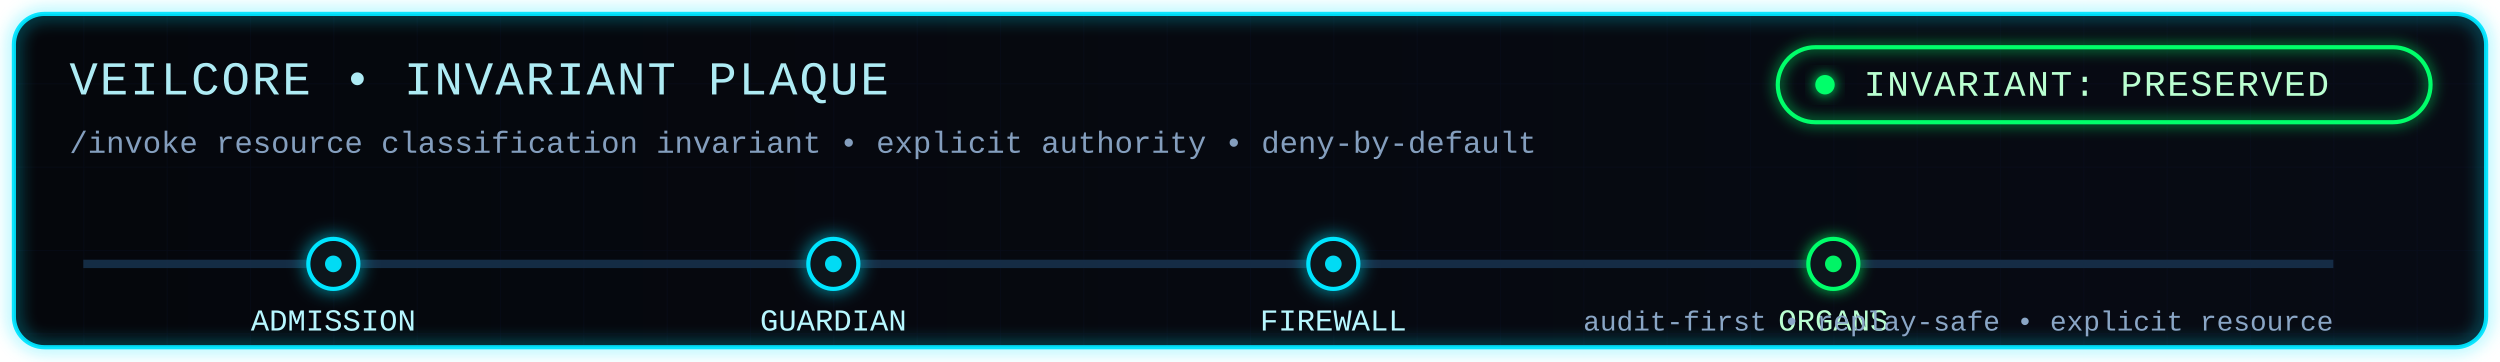
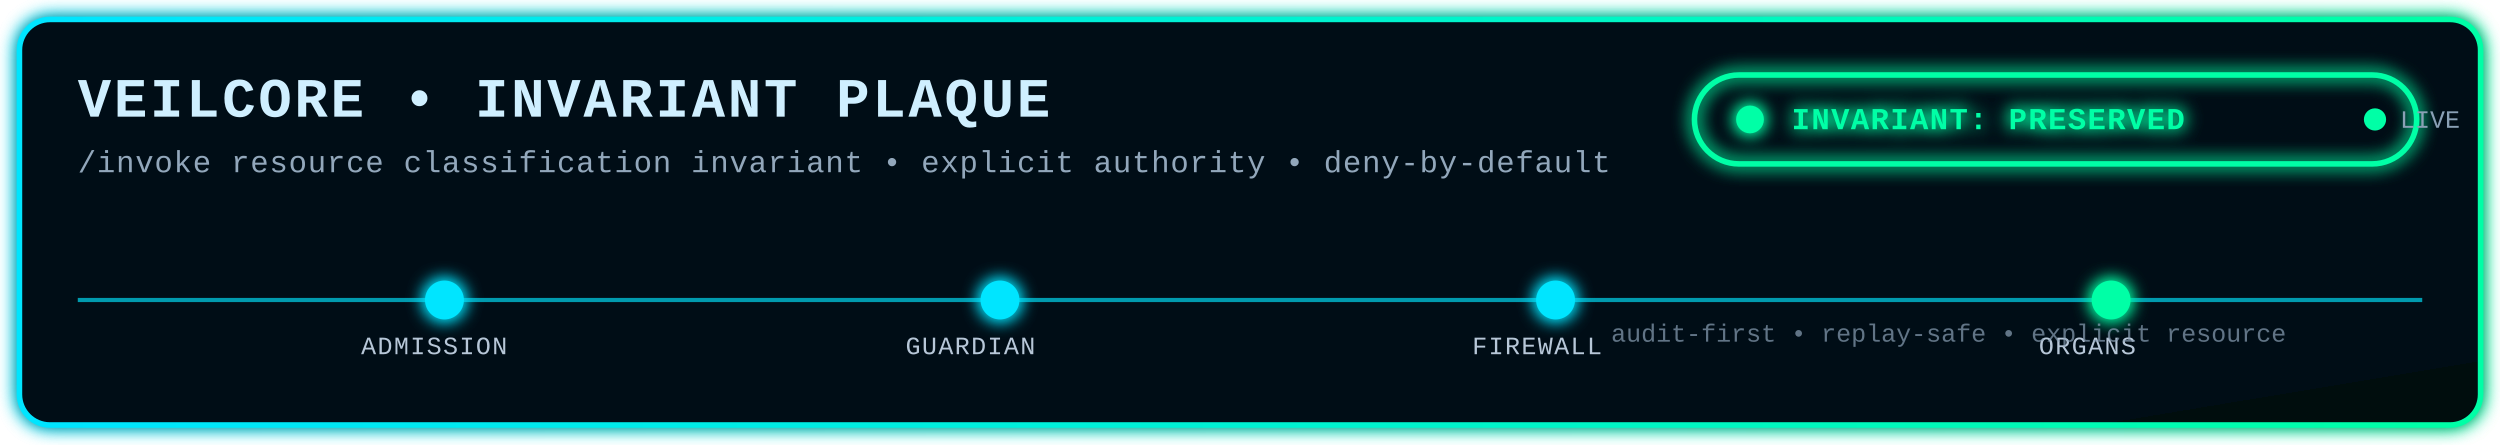
- <svg xmlns="http://www.w3.org/2000/svg" width="1800" height="260" viewBox="0 0 1800 260">
+ <svg xmlns="http://www.w3.org/2000/svg" width="1800" height="320" viewBox="0 0 1800 320">
  <defs>
-     <linearGradient id="bg" x1="0" x2="1">
-       <stop offset="0" stop-color="#05070c" />
-       <stop offset="1" stop-color="#070b14" />
-     </linearGradient>
-     <filter id="glowCyan" x="-50%" y="-50%" width="200%" height="200%">
+     <filter id="glowCyan" x="-30%" y="-50%" width="160%" height="200%">
      <feGaussianBlur stdDeviation="6" result="b" />
      <feMerge>
+         <feMergeNode in="b" />
        <feMergeNode in="b" />
        <feMergeNode in="SourceGraphic" />
      </feMerge>
    </filter>
-     <filter id="glowGreen" x="-50%" y="-50%" width="200%" height="200%">
-       <feGaussianBlur stdDeviation="5" result="b" />
-       <feMerge>
-         <feMergeNode in="b" />
-         <feMergeNode in="SourceGraphic" />
-       </feMerge>
-     </filter>
-     <pattern id="grid" width="60" height="60" patternUnits="userSpaceOnUse">
-       <path d="M60 0H0V60" fill="none" stroke="#0b1530" stroke-width="1" opacity="0.55" />
-     </pattern>
+     <linearGradient id="bgInv" x1="0" y1="0" x2="1" y2="1">
+       <stop offset="0" stop-color="#050b16" />
+       <stop offset="0.55" stop-color="#060a14" />
+       <stop offset="1" stop-color="#030711" />
+     </linearGradient>
+     <linearGradient id="strokeInv" x1="0" y1="0" x2="1" y2="0">
+       <stop offset="0" stop-color="#00e5ff" />
+       <stop offset="1" stop-color="#00ffa6" />
+     </linearGradient>
+     <style>
+       .mono { font-family: ui-monospace, SFMono-Regular, Menlo, Monaco, Consolas, "Liberation Mono", "Courier New", monospace; }
+       .title { font-size: 40px; font-weight: 800; fill: #cfefff; letter-spacing: 2px; }
+       .sub   { font-size: 22px; fill: #92a7bb; letter-spacing: 0.6px; }
+       .tiny  { font-size: 18px; fill: #8aa0b5; }
+       .chip  { font-size: 22px; font-weight: 800; fill: #00ffa6; letter-spacing: 1px; }
+       .nodeL { font-size: 18px; fill: #b7c7d8; letter-spacing: 1px; }
+     </style>
  </defs>
-   <rect x="10" y="10" width="1780" height="240" rx="22" fill="url(#bg)" />
-   <rect x="10" y="10" width="1780" height="240" rx="22" fill="url(#grid)" opacity="0.55" />
-   <rect x="10" y="10" width="1780" height="240" rx="22" fill="none" stroke="#00e5ff" stroke-width="3" opacity="0.95" filter="url(#glowCyan)" />
-   <text x="50" y="68" font-family="ui-monospace, SFMono-Regular, Menlo, Monaco, Consolas, 'Liberation Mono', 'Courier New', monospace" font-size="34" fill="#b7f7ff" letter-spacing="1.5" opacity="0.95">
-     VEILCORE • INVARIANT PLAQUE
-   </text>
-   <g transform="translate(1280,34)">
-     <rect x="0" y="0" width="470" height="54" rx="27" fill="none" stroke="#00ff6a" stroke-width="3" filter="url(#glowGreen)" />
-     <circle cx="34" cy="27" r="7" fill="#00ff6a" filter="url(#glowGreen)" />
-     <text x="62" y="35" font-family="ui-monospace, SFMono-Regular, Menlo, Monaco, Consolas, 'Liberation Mono', 'Courier New', monospace" font-size="26" fill="#baffd1" letter-spacing="1.2">
-       INVARIANT: PRESERVED
-     </text>
+   <rect x="14" y="14" width="1772" height="292" rx="22" fill="url(#bgInv)" stroke="url(#strokeInv)" stroke-width="4" filter="url(#glowCyan)" />
+   <text x="56" y="84" class="mono title">VEILCORE • INVARIANT PLAQUE</text>
+   <text x="56" y="124" class="mono sub">/invoke resource classification invariant • explicit authority • deny-by-default</text>
+   <g filter="url(#glowCyan)">
+     <rect x="1220" y="54" width="520" height="64" rx="32" fill="none" stroke="#00ffa6" stroke-width="4" />
+     <circle cx="1260" cy="86" r="10" fill="#00ffa6" />
+     <text x="1290" y="93" class="mono chip">INVARIANT: PRESERVED</text>
  </g>
-   <text x="50" y="110" font-family="ui-monospace, SFMono-Regular, Menlo, Monaco, Consolas, 'Liberation Mono', 'Courier New', monospace" font-size="22" fill="#8aa6c6" opacity="0.95">
-     /invoke resource classification invariant • explicit authority • deny-by-default
-   </text>
-   <g transform="translate(60,150)">
-     <path d="M0 40H1620" stroke="#16304a" stroke-width="6" opacity="0.9" />
-     <path d="M0 40H1620" stroke="#00e5ff" stroke-width="2" opacity="0.45" filter="url(#glowCyan)" />
-     <g>
-       <circle cx="180" cy="40" r="18" fill="#07131f" stroke="#00e5ff" stroke-width="3" filter="url(#glowCyan)" />
-       <circle cx="180" cy="40" r="6" fill="#00e5ff" opacity="0.95" />
-       <text x="180" y="88" text-anchor="middle" font-size="22" fill="#b7f7ff" font-family="ui-monospace, SFMono-Regular, Menlo, Monaco, Consolas, 'Liberation Mono', 'Courier New', monospace">ADMISSION</text>
+   <g>
+     <line x1="56" y1="216" x2="1744" y2="216" stroke="#00e5ff" stroke-width="3" opacity="0.65" />
+     <g filter="url(#glowCyan)">
+       <circle cx="320" cy="216" r="14" fill="#00e5ff" />
+       <circle cx="720" cy="216" r="14" fill="#00e5ff" />
+       <circle cx="1120" cy="216" r="14" fill="#00e5ff" />
+       <circle cx="1520" cy="216" r="14" fill="#00ffa6" />
    </g>
-     <g>
-       <circle cx="540" cy="40" r="18" fill="#07131f" stroke="#00e5ff" stroke-width="3" filter="url(#glowCyan)" />
-       <circle cx="540" cy="40" r="6" fill="#00e5ff" opacity="0.95" />
-       <text x="540" y="88" text-anchor="middle" font-size="22" fill="#b7f7ff" font-family="ui-monospace, SFMono-Regular, Menlo, Monaco, Consolas, 'Liberation Mono', 'Courier New', monospace">GUARDIAN</text>
-     </g>
-     <g>
-       <circle cx="900" cy="40" r="18" fill="#07131f" stroke="#00e5ff" stroke-width="3" filter="url(#glowCyan)" />
-       <circle cx="900" cy="40" r="6" fill="#00e5ff" opacity="0.95" />
-       <text x="900" y="88" text-anchor="middle" font-size="22" fill="#b7f7ff" font-family="ui-monospace, SFMono-Regular, Menlo, Monaco, Consolas, 'Liberation Mono', 'Courier New', monospace">FIREWALL</text>
-     </g>
-     <g>
-       <circle cx="1260" cy="40" r="18" fill="#07131f" stroke="#00ff6a" stroke-width="3" filter="url(#glowGreen)" />
-       <circle cx="1260" cy="40" r="6" fill="#00ff6a" opacity="0.95" />
-       <text x="1260" y="88" text-anchor="middle" font-size="22" fill="#baffd1" font-family="ui-monospace, SFMono-Regular, Menlo, Monaco, Consolas, 'Liberation Mono', 'Courier New', monospace">ORGANS</text>
-     </g>
-     <text x="1620" y="88" text-anchor="end" font-size="20" fill="#8aa6c6" font-family="ui-monospace, SFMono-Regular, Menlo, Monaco, Consolas, 'Liberation Mono', 'Courier New', monospace">
-       audit-first • replay-safe • explicit resource
-     </text>
+     <text x="260" y="255" class="mono nodeL">ADMISSION</text>
+     <text x="652" y="255" class="mono nodeL">GUARDIAN</text>
+     <text x="1060" y="255" class="mono nodeL">FIREWALL</text>
+     <text x="1468" y="255" class="mono nodeL">ORGANS</text>
+     <text x="1160" y="246" class="mono tiny" opacity="0.7">audit-first • replay-safe • explicit resource</text>
+   </g>
+   <g>
+     <circle cx="1710" cy="86" r="8" fill="#00ffa6" />
+     <text x="1728" y="92" class="mono tiny" fill="#00ffa6">LIVE</text>
  </g>
</svg>
